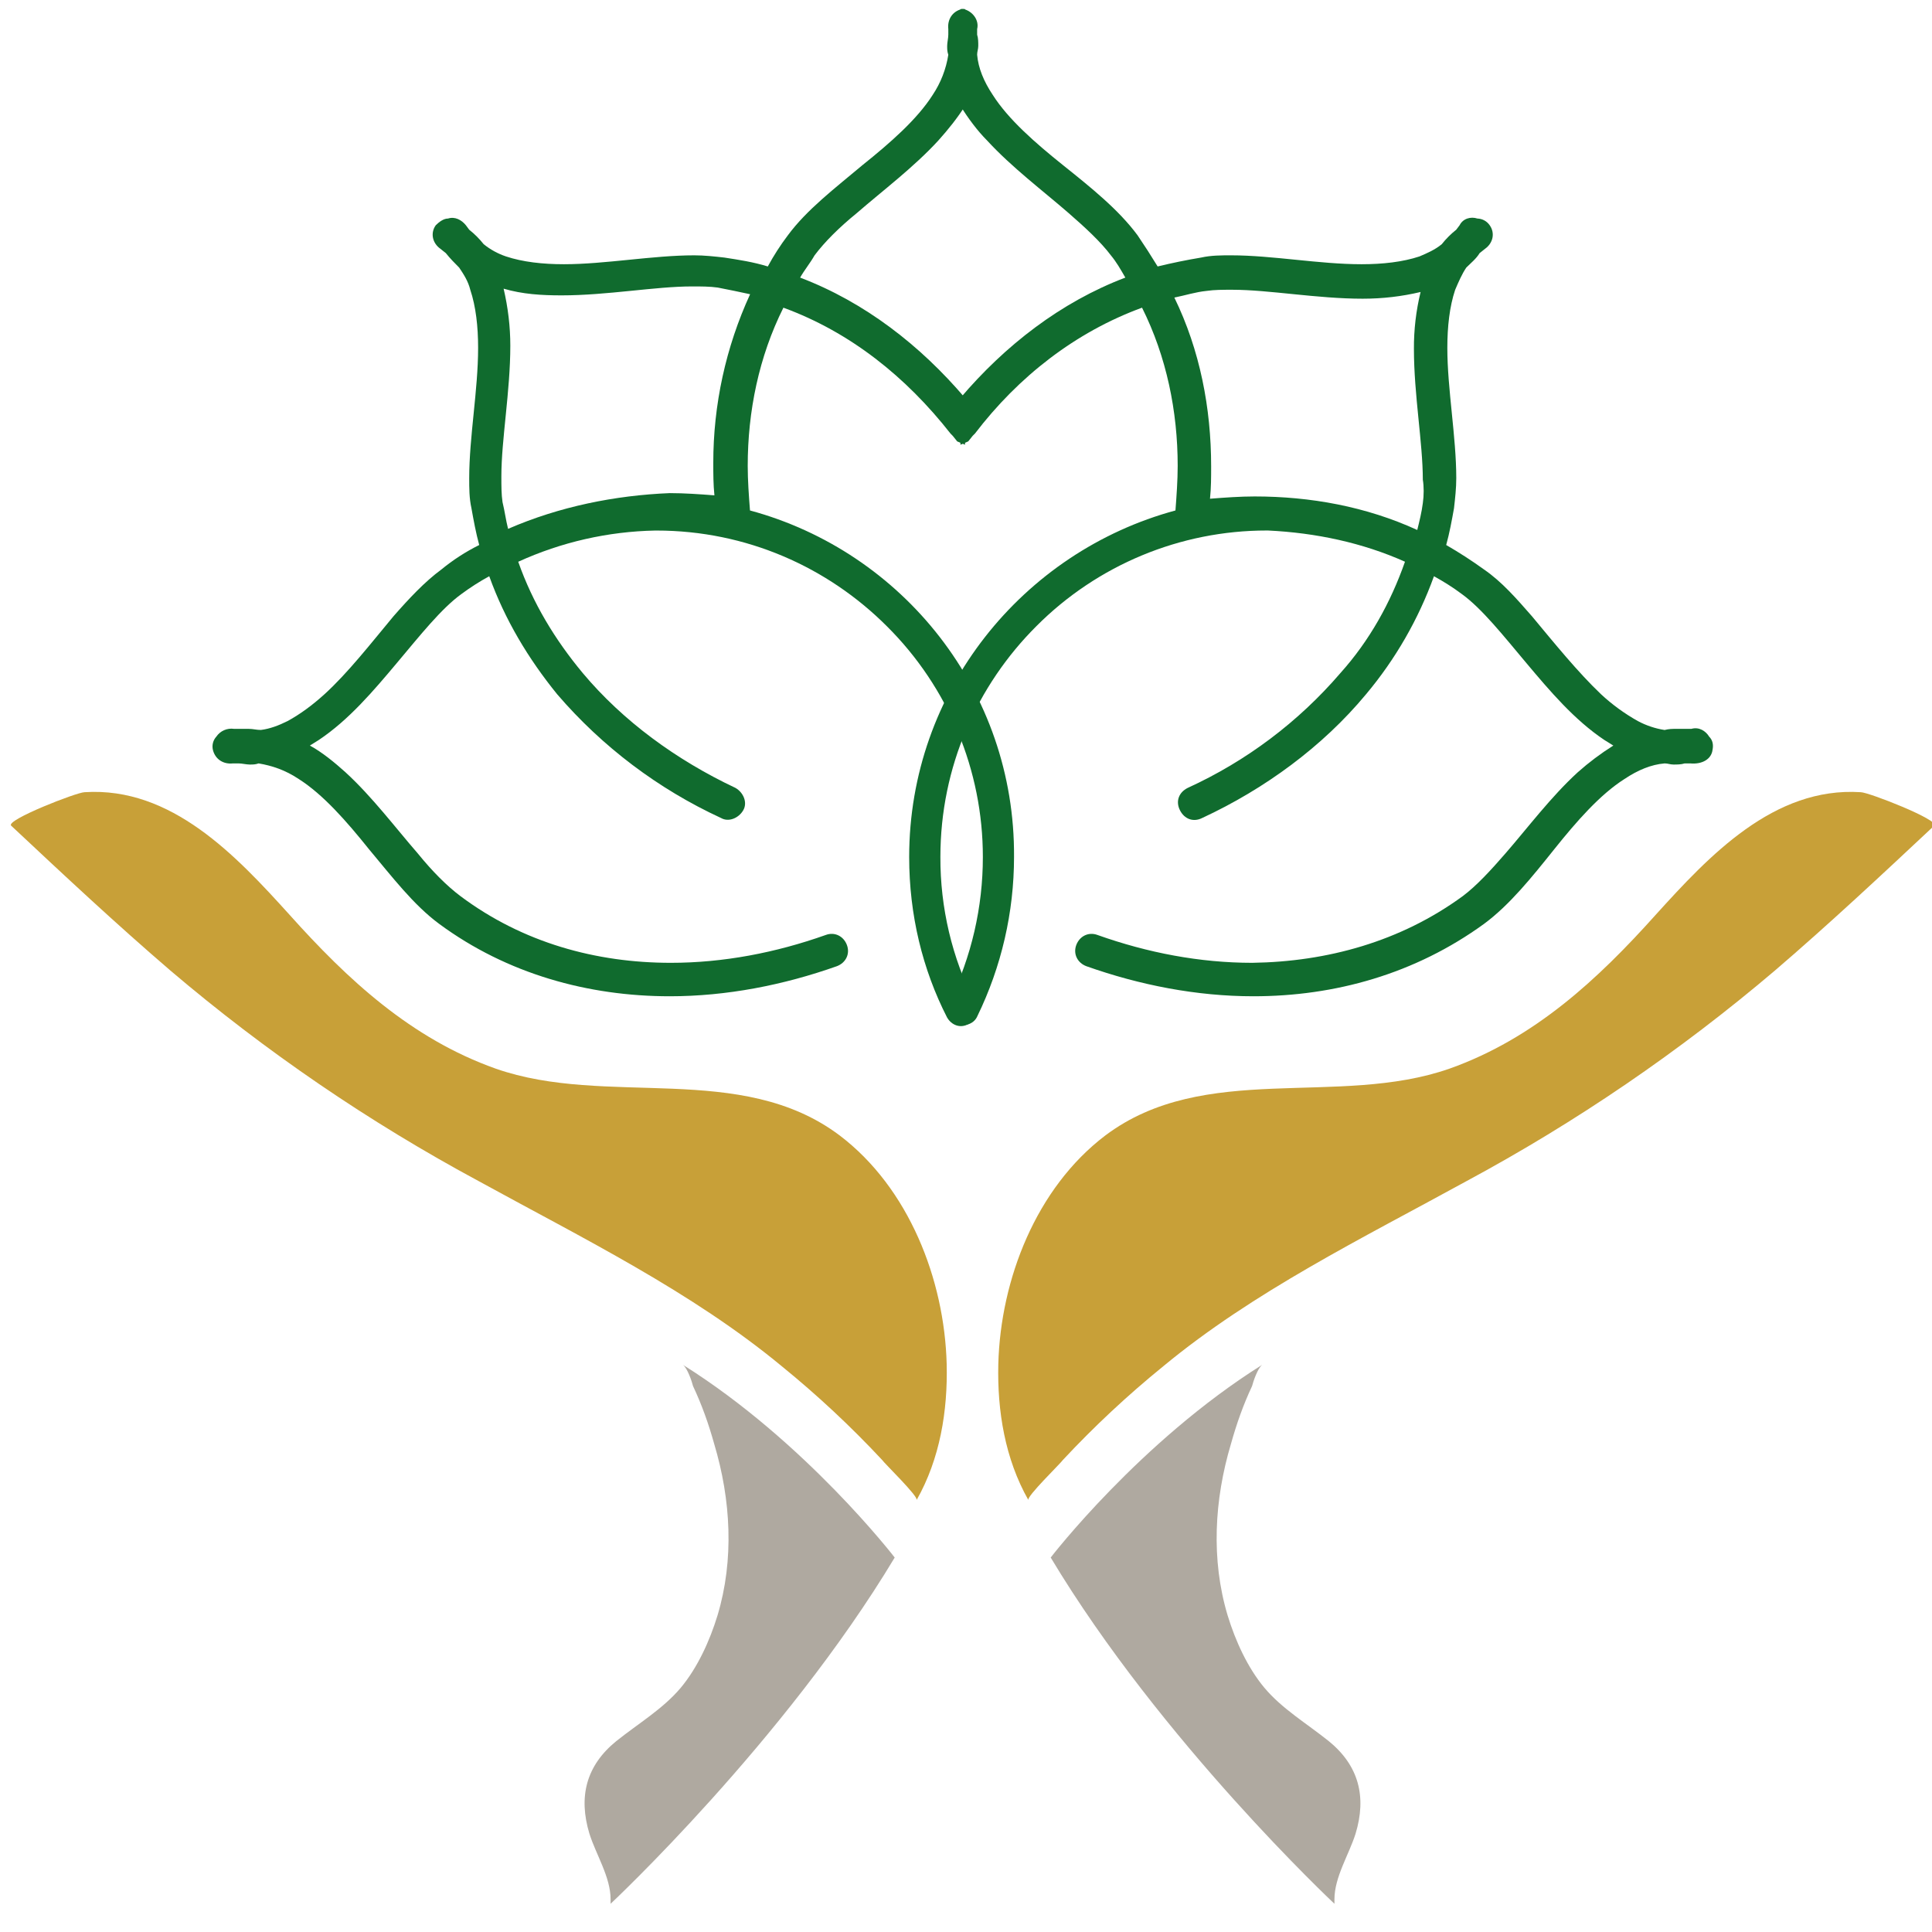
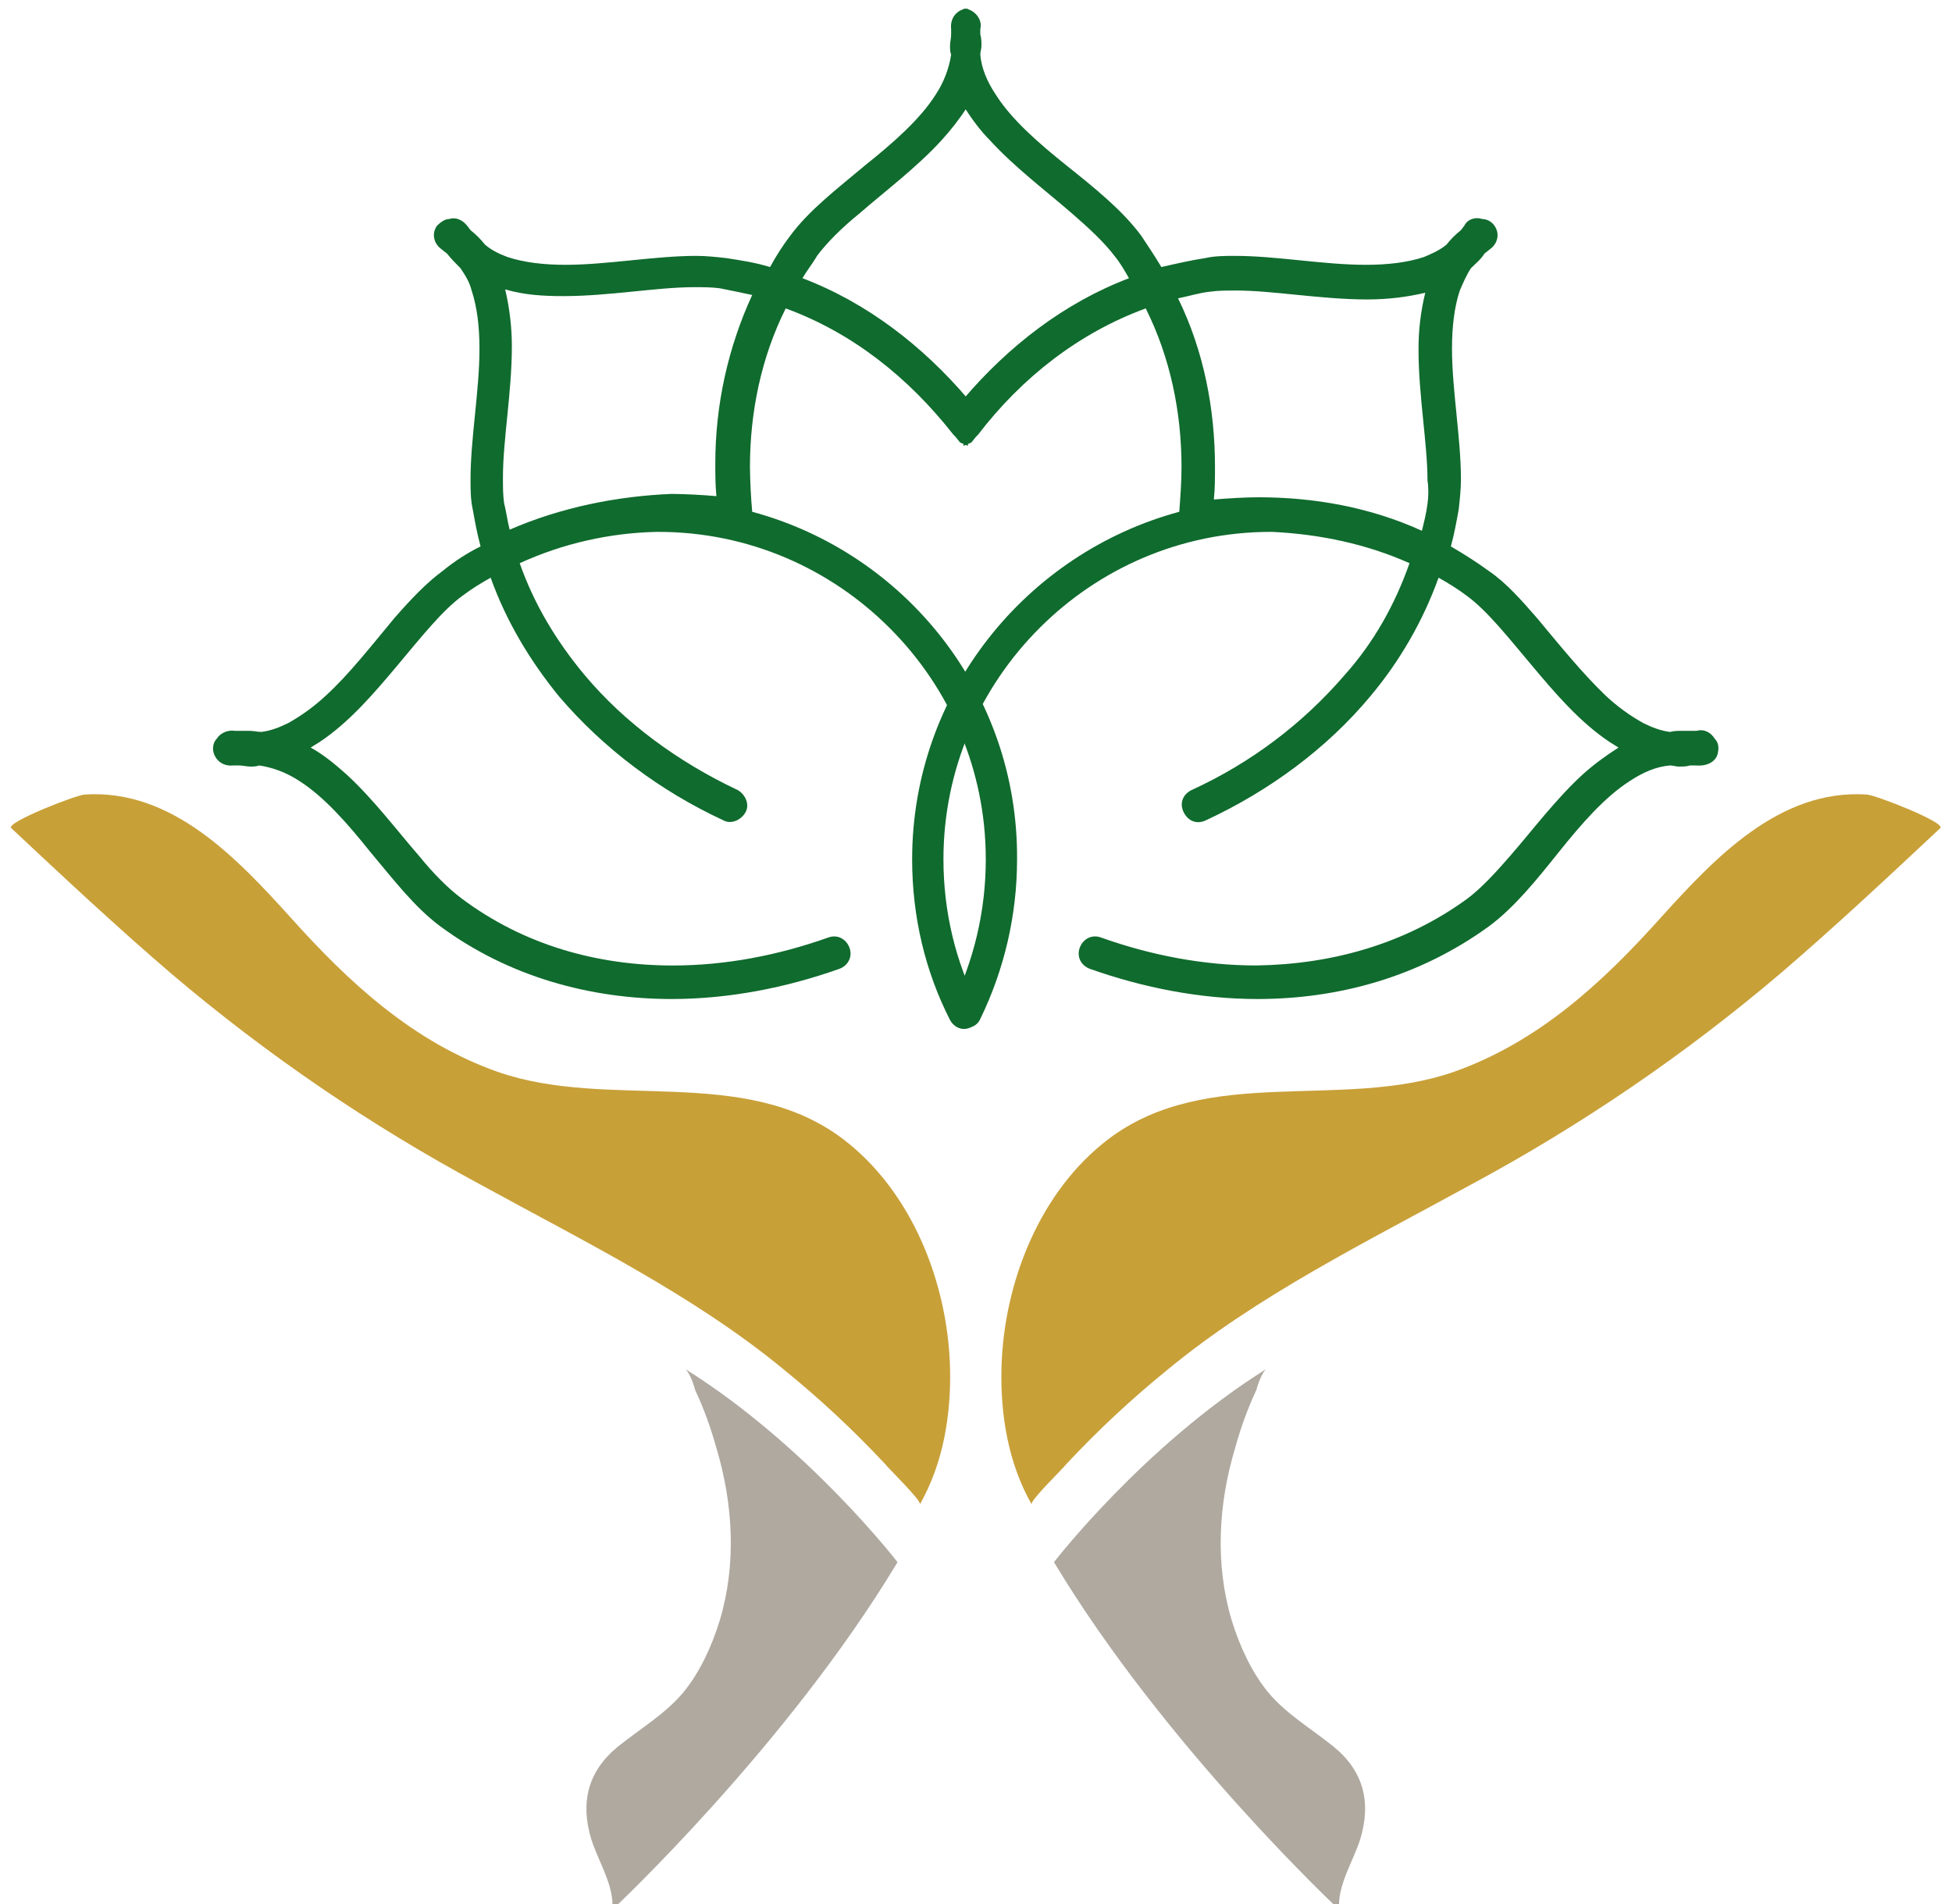
- <svg xmlns="http://www.w3.org/2000/svg" xmlns:xlink="http://www.w3.org/1999/xlink" width="51" height="51" viewBox="0 0 51 51">
+ <svg xmlns="http://www.w3.org/2000/svg" xmlns:xlink="http://www.w3.org/1999/xlink" width="81" height="79" viewBox="0 0 81 79">
  <defs>
-     <path id="gd9aa" d="M150.294 38.795c-.147-.148 1.735-.883 1.94-.883 2.294-.147 3.999 1.677 5.41 3.237 1.529 1.707 3.205 3.266 5.44 4.06 2.939 1.03 6.467-.205 9.084 1.766 1.822 1.384 2.763 3.797 2.822 6.033.03 1.236-.176 2.501-.794 3.59.059-.088-.852-.97-.911-1.06a26.314 26.314 0 0 0-2.646-2.471c-2.382-1.972-5.263-3.384-7.997-4.885a46.851 46.851 0 0 1-8.144-5.562c-1.44-1.236-2.822-2.53-4.204-3.825z" />
-     <path id="gd9ab" d="M168.03 53.03c.117.088.235.44.264.558.235.5.412 1 .559 1.528.441 1.47.53 3.057.088 4.526-.206.676-.53 1.382-.97 1.91-.471.56-1.118.941-1.706 1.412-.794.646-1 1.47-.706 2.44.176.558.559 1.145.559 1.733v.118s4.588-4.291 7.5-9.14c0 0-2.353-3.058-5.589-5.086z" />
-     <path id="gd9ac" d="M201.059 38.795c.147-.148-1.735-.883-1.941-.883-2.294-.147-4 1.677-5.412 3.237-1.53 1.707-3.206 3.266-5.441 4.06-2.941 1.03-6.47-.205-9.089 1.766-1.823 1.384-2.764 3.797-2.823 6.033-.03 1.236.176 2.501.794 3.59-.059-.088.853-.97.912-1.06a26.321 26.321 0 0 1 2.647-2.471c2.382-1.972 5.265-3.384 8-4.885a46.871 46.871 0 0 0 8.147-5.562c1.441-1.236 2.823-2.53 4.206-3.825z" />
-     <path id="gd9ad" d="M183.317 53.03c-.118.088-.235.44-.265.558-.235.5-.41 1-.558 1.528-.44 1.47-.529 3.057-.088 4.526.206.676.529 1.382.97 1.91.47.56 1.116.941 1.703 1.412.793.646.999 1.47.705 2.44-.176.558-.558 1.145-.558 1.733v.118s-4.583-4.291-7.49-9.14c0 0 2.35-3.058 5.58-5.086z" />
-     <path id="gd9ae" d="M163.412 30.96c-.06-.235-.089-.471-.147-.707-.03-.207-.03-.413-.03-.678 0-.974.236-2.242.236-3.451 0-.501-.06-1.003-.177-1.504.5.147 1.001.177 1.531.177 1.207 0 2.473-.236 3.445-.236.235 0 .47 0 .677.03.294.058.589.117.854.176a10.649 10.649 0 0 0-.972 4.454c0 .295 0 .56.03.855-.383-.03-.795-.059-1.178-.059-1.443.059-2.915.354-4.27.944zm6.386-.485c-.03-.382-.06-.794-.06-1.176 0-1.441.295-2.883.942-4.177 1.765.647 3.235 1.824 4.412 3.324l.058.059.118.147.206.088v-1.235c-1.176-1.383-2.647-2.53-4.353-3.177.118-.206.265-.382.382-.588.265-.353.647-.735 1.118-1.118.677-.588 1.5-1.206 2.147-1.911.265-.295.5-.589.706-.912V17.24h-.088c-.236.059-.383.265-.353.53v.146c0 .089-.03.206-.03.295 0 .088 0 .147.03.235a2.642 2.642 0 0 1-.412 1.059c-.412.647-1.118 1.264-1.853 1.853-.735.617-1.47 1.176-1.97 1.853a6.462 6.462 0 0 0-.53.823c-.382-.118-.765-.176-1.147-.235-.265-.03-.53-.059-.794-.059-1.088 0-2.353.235-3.441.235-.56 0-1.088-.059-1.53-.206a1.894 1.894 0 0 1-.588-.323 2.351 2.351 0 0 0-.382-.382l-.088-.118c-.118-.147-.295-.235-.471-.177-.118 0-.235.089-.324.177-.147.206-.088.47.118.618l.147.117c.118.147.235.265.353.383.118.176.235.352.294.588.147.44.206.97.206 1.53 0 1.117-.235 2.352-.235 3.44 0 .265 0 .53.059.794.058.324.117.648.205.971a5.267 5.267 0 0 0-1 .647c-.44.324-.852.765-1.264 1.235-.588.706-1.206 1.5-1.824 2.06-.323.293-.647.529-.97.705-.236.118-.471.206-.706.235-.118 0-.206-.029-.324-.029h-.382a.483.483 0 0 0-.47.206.387.387 0 0 0-.089.353c.059.235.265.382.53.353h.147c.088 0 .205.03.294.03.088 0 .147 0 .235-.03.353.059.706.176 1.059.412.647.411 1.264 1.117 1.853 1.852.617.736 1.176 1.471 1.853 1.971 1.794 1.324 3.94 1.912 6.088 1.912 1.5 0 3-.294 4.412-.794.235-.089.353-.324.264-.56-.088-.234-.323-.352-.558-.264-1.324.47-2.706.735-4.089.735-1.97 0-3.911-.529-5.559-1.764-.352-.265-.735-.647-1.117-1.118-.588-.676-1.206-1.5-1.912-2.147-.294-.265-.618-.53-.941-.706.088-.059.147-.088.235-.147.794-.53 1.441-1.294 2.059-2.03.618-.735 1.176-1.44 1.706-1.823a6.26 6.26 0 0 1 .735-.47c.412 1.147 1.03 2.176 1.794 3.117a12.746 12.746 0 0 0 4.324 3.265c.206.118.47 0 .588-.206s0-.47-.206-.588c-1.559-.735-2.97-1.765-4.03-3.03-.735-.882-1.323-1.853-1.705-2.94a9.143 9.143 0 0 1 3.618-.824h.029c2.382 0 4.53.97 6.088 2.53a8.58 8.58 0 0 1 2.53 6.087 8.7 8.7 0 0 1-.883 3.824.397.397 0 0 0 .177.559c.206.117.47.03.559-.177a9.606 9.606 0 0 0 .97-4.206c.03-4.382-2.941-8.058-6.97-9.147z" />
-     <path id="gd9af" d="M187.559 30.282c-.03.236-.088.472-.147.708-1.353-.62-2.824-.885-4.294-.885-.383 0-.794.03-1.177.06.03-.296.03-.561.03-.856 0-1.534-.295-3.067-.971-4.454.294-.059.559-.147.853-.176.206-.03.412-.03.676-.03.971 0 2.236.236 3.442.236.529 0 1.029-.059 1.529-.177a6.2 6.2 0 0 0-.176 1.504c0 1.21.235 2.478.235 3.451.03.177.03.413 0 .62zm7.647 6.517c.03-.147 0-.265-.088-.353-.089-.147-.265-.265-.47-.206h-.383c-.118 0-.206 0-.324.03a2.219 2.219 0 0 1-.706-.236 5.055 5.055 0 0 1-.97-.706c-.618-.588-1.236-1.353-1.824-2.059-.412-.47-.794-.911-1.265-1.235a11.633 11.633 0 0 0-1-.647c.089-.323.148-.647.206-.97.03-.265.06-.53.06-.795 0-1.088-.236-2.353-.236-3.44 0-.56.059-1.09.206-1.53.088-.206.176-.412.294-.588.118-.118.265-.236.353-.383l.147-.117c.206-.148.265-.412.118-.618a.406.406 0 0 0-.324-.177c-.176-.058-.382 0-.47.177l-.089.118a2.351 2.351 0 0 0-.382.382c-.177.147-.383.235-.588.323-.442.147-.971.206-1.53.206-1.117 0-2.353-.235-3.441-.235-.265 0-.53 0-.794.059a15.87 15.87 0 0 0-1.147.235 20.078 20.078 0 0 0-.53-.823c-.5-.677-1.235-1.265-1.97-1.853-.735-.589-1.441-1.206-1.853-1.853-.235-.353-.382-.706-.412-1.06 0-.087.03-.146.03-.234 0-.089 0-.206-.03-.295v-.147c.059-.235-.118-.47-.353-.529h-.088v2.559c.206.323.441.647.706.912.647.705 1.47 1.323 2.147 1.911.441.383.853.765 1.118 1.118.147.176.264.382.382.588-1.706.647-3.177 1.794-4.353 3.177v1.235l.206-.088.117-.147.06-.06c1.146-1.5 2.646-2.676 4.411-3.323.647 1.294.941 2.736.941 4.177 0 .382-.03.794-.059 1.176C177 31.564 174 35.24 174 39.622c0 1.53.353 2.97 1 4.236.118.206.353.294.559.176.206-.118.294-.353.176-.559a8.454 8.454 0 0 1-.911-3.853c0-2.382.97-4.53 2.529-6.088a8.58 8.58 0 0 1 6.088-2.53h.03c1.264.06 2.5.324 3.617.824-.382 1.088-.94 2.088-1.706 2.941a11.75 11.75 0 0 1-4.03 3.03c-.234.117-.323.353-.205.588.118.235.353.324.588.206 1.647-.765 3.177-1.882 4.324-3.265a10.268 10.268 0 0 0 1.794-3.117c.265.147.5.294.735.47.53.383 1.088 1.088 1.706 1.824.618.735 1.265 1.5 2.059 2.03.088.058.147.087.235.146a7.141 7.141 0 0 0-.94.706c-.707.647-1.324 1.47-1.913 2.147-.382.441-.764.853-1.117 1.118-1.647 1.206-3.589 1.735-5.56 1.764-1.382 0-2.764-.264-4.087-.735-.236-.088-.471.03-.56.265-.087.235.03.47.265.559 1.412.5 2.912.794 4.412.794 2.147 0 4.265-.588 6.088-1.912.677-.5 1.265-1.235 1.853-1.97.589-.736 1.206-1.442 1.853-1.853.353-.236.706-.383 1.06-.412.087 0 .146.03.234.03.089 0 .206 0 .295-.03h.147c.323.03.558-.118.588-.353z" />
+     <path id="rvala" d="M679.464 3497.368c-.232-.232 2.736-1.392 3.06-1.392 3.619-.232 6.309 2.645 8.535 5.104 2.412 2.69 5.055 5.15 8.58 6.402 4.638 1.624 10.204-.324 14.332 2.784 2.875 2.18 4.36 5.985 4.452 9.511.046 1.949-.278 3.944-1.252 5.66.093-.139-1.345-1.53-1.438-1.67a41.5 41.5 0 0 0-4.174-3.897c-3.757-3.108-8.302-5.335-12.616-7.702a73.914 73.914 0 0 1-12.847-8.768c-2.272-1.949-4.452-3.99-6.632-6.032z" />
+     <path id="rvalb" d="M707.431 3519.816c.186.139.371.695.417.88.371.789.65 1.577.882 2.411.695 2.318.834 4.822.139 7.14-.325 1.066-.835 2.178-1.53 3.013-.743.88-1.763 1.483-2.69 2.225-1.253 1.02-1.578 2.318-1.114 3.848.278.88.881 1.808.881 2.735v.186s7.236-6.769 11.827-14.418c0 0-3.71-4.822-8.812-8.02z" />
+     <path id="rvalc" d="M759.516 3497.368c.232-.232-2.737-1.392-3.061-1.392-3.618-.232-6.308 2.645-8.534 5.104-2.412 2.69-5.056 5.15-8.58 6.402-4.639 1.624-10.204-.324-14.332 2.784-2.876 2.18-4.36 5.985-4.452 9.511-.047 1.949.278 3.944 1.252 5.66-.093-.139 1.345-1.53 1.438-1.67a41.5 41.5 0 0 1 4.174-3.897c3.757-3.108 8.302-5.335 12.615-7.702a73.914 73.914 0 0 0 12.847-8.768c2.273-1.949 4.453-3.99 6.633-6.032z" />
+     <path id="rvald" d="M731.549 3519.816c-.186.139-.371.695-.418.88-.37.789-.65 1.577-.881 2.411-.696 2.318-.835 4.822-.14 7.14.326 1.066.836 2.178 1.531 3.013.742.88 1.763 1.483 2.69 2.225 1.253 1.02 1.577 2.318 1.114 3.848-.279.88-.882 1.808-.882 2.735v.186s-7.235-6.769-11.827-14.418c0 0 3.71-4.822 8.813-8.02z" />
+     <path id="rvale" d="M700.148 3484.983c-.093-.37-.139-.742-.232-1.113-.046-.325-.046-.65-.046-1.067 0-1.53.37-3.525.37-5.426 0-.789-.092-1.577-.277-2.366.788.232 1.577.279 2.411.279 1.902 0 3.896-.371 5.427-.371.37 0 .742 0 1.067.046.463.093.927.186 1.345.278a16.722 16.722 0 0 0-1.531 7.004c0 .464 0 .88.046 1.345a24.837 24.837 0 0 0-1.855-.093c-2.272.093-4.591.557-6.725 1.484zm10.065-.742a24.837 24.837 0 0 1-.093-1.855c0-2.273.464-4.545 1.484-6.586 2.783 1.02 5.102 2.875 6.957 5.24l.093.094.185.231.325.14v-1.948c-1.855-2.18-4.174-3.989-6.864-5.01.185-.324.417-.602.603-.927.417-.557 1.02-1.16 1.762-1.762 1.067-.928 2.365-1.902 3.386-3.015a10.85 10.85 0 0 0 1.113-1.438v-4.035h-.14c-.37.093-.602.417-.556.835v.232c0 .139-.046.324-.046.464 0 .139 0 .231.046.37a4.166 4.166 0 0 1-.65 1.67c-.648 1.02-1.762 1.995-2.921 2.922-1.16.974-2.319 1.855-3.107 2.922a10.19 10.19 0 0 0-.835 1.299c-.603-.186-1.206-.278-1.81-.371-.417-.047-.834-.093-1.251-.093-1.716 0-3.71.371-5.427.371-.881 0-1.716-.093-2.412-.325-.37-.139-.649-.278-.927-.51a3.707 3.707 0 0 0-.603-.603l-.14-.185c-.185-.232-.463-.371-.741-.279-.186 0-.371.14-.51.279-.232.324-.14.742.185.974l.232.185c.185.232.37.418.556.603.186.278.371.557.464.928.232.695.325 1.53.325 2.412 0 1.762-.371 3.71-.371 5.426 0 .417 0 .835.093 1.252.092.51.185 1.02.324 1.53a8.305 8.305 0 0 0-1.577 1.021c-.695.51-1.345 1.206-1.994 1.948-.928 1.113-1.902 2.366-2.876 3.247a7.97 7.97 0 0 1-1.53 1.113c-.371.185-.742.325-1.113.37-.186 0-.325-.045-.51-.045h-.603c-.279-.047-.603.092-.742.324-.14.14-.186.371-.14.557.093.37.418.603.835.556h.232c.14 0 .325.047.464.047.14 0 .232 0 .371-.047a4.166 4.166 0 0 1 1.67.65c1.02.649 1.994 1.762 2.922 2.922.974 1.16 1.855 2.319 2.922 3.107 2.829 2.087 6.214 3.015 9.6 3.015 2.366 0 4.731-.464 6.957-1.252.371-.14.557-.51.418-.882-.14-.37-.51-.556-.882-.417-2.087.742-4.267 1.16-6.446 1.16-3.108 0-6.169-.835-8.766-2.783-.557-.418-1.16-1.02-1.763-1.763-.927-1.067-1.901-2.365-3.014-3.386-.464-.417-.974-.834-1.485-1.113.14-.093.232-.139.372-.232 1.252-.834 2.272-2.04 3.246-3.2.974-1.16 1.855-2.273 2.69-2.875.371-.279.742-.51 1.16-.743.649 1.81 1.623 3.433 2.829 4.917 1.855 2.18 4.22 3.942 6.818 5.148.324.185.742 0 .927-.325.186-.324 0-.742-.324-.927-2.458-1.16-4.685-2.783-6.354-4.777-1.16-1.392-2.088-2.922-2.69-4.638a14.418 14.418 0 0 1 5.704-1.3h.047c3.756 0 7.142 1.531 9.6 3.99 2.458 2.458 3.989 5.843 3.989 9.6 0 2.18-.51 4.22-1.391 6.03-.186.324-.047.742.278.88.325.186.742.047.881-.277a15.148 15.148 0 0 0 1.53-6.633c.047-6.91-4.637-12.708-10.991-14.424z" />
+     <path id="rvalf" d="M738.235 3483.916c-.047.371-.14.742-.232 1.113-2.135-.973-4.456-1.39-6.776-1.39-.604 0-1.253.045-1.857.092.047-.464.047-.881.047-1.345 0-2.412-.464-4.824-1.532-7.004.464-.092.882-.231 1.346-.278.325-.046.65-.046 1.068-.046 1.531 0 3.527.37 5.43.37.835 0 1.624-.092 2.413-.277a9.718 9.718 0 0 0-.279 2.365c0 1.902.372 3.896.372 5.426.046.279.046.65 0 .974zm12.055 10.297c.046-.232 0-.418-.14-.557-.138-.232-.417-.417-.741-.324h-.603c-.186 0-.325 0-.51.046-.371-.046-.742-.186-1.113-.371a7.97 7.97 0 0 1-1.531-1.113c-.974-.928-1.948-2.134-2.876-3.247-.649-.742-1.252-1.438-1.994-1.948-.51-.37-1.02-.696-1.577-1.02.14-.51.232-1.02.325-1.53.046-.418.093-.836.093-1.253 0-1.716-.371-3.71-.371-5.426 0-.882.092-1.717.324-2.412.14-.325.279-.65.464-.928.186-.185.417-.37.557-.603l.232-.185c.324-.232.417-.65.185-.974a.64.64 0 0 0-.51-.279c-.278-.092-.603 0-.742.279l-.14.185a3.707 3.707 0 0 0-.602.603c-.279.232-.603.371-.928.51-.696.232-1.53.325-2.412.325-1.762 0-3.71-.371-5.426-.371-.418 0-.835 0-1.252.093-.603.093-1.206.232-1.81.37-.278-.463-.556-.88-.834-1.298-.789-1.067-1.948-1.994-3.108-2.922-1.159-.927-2.272-1.901-2.921-2.922-.372-.556-.603-1.113-.65-1.67 0-.139.047-.231.047-.37 0-.14 0-.325-.047-.464v-.232c.093-.371-.185-.742-.556-.835h-.14v4.035c.325.51.696 1.02 1.114 1.438 1.02 1.113 2.319 2.087 3.385 3.015.696.602 1.345 1.205 1.763 1.762.232.278.417.603.603.928-2.69 1.02-5.01 2.829-6.865 5.009v1.948l.325-.14.186-.231.092-.093c1.81-2.366 4.175-4.22 6.957-5.241 1.02 2.04 1.485 4.313 1.485 6.586 0 .603-.047 1.252-.093 1.855-6.354 1.716-11.085 7.514-11.085 14.424 0 2.412.557 4.685 1.577 6.679.185.325.556.464.881.278.325-.185.464-.556.278-.881-.927-1.809-1.437-3.896-1.437-6.076 0-3.757 1.53-7.142 3.988-9.6 2.458-2.459 5.844-3.99 9.601-3.99h.046c1.995.094 3.943.511 5.705 1.3-.603 1.716-1.484 3.293-2.69 4.638a18.528 18.528 0 0 1-6.354 4.777c-.371.185-.51.556-.325.927.186.371.557.51.928.325 2.597-1.206 5.009-2.968 6.818-5.148a16.193 16.193 0 0 0 2.829-4.917c.417.232.788.464 1.16.743.834.602 1.716 1.716 2.69 2.875.974 1.16 1.994 2.365 3.246 3.2.14.093.232.14.371.232-.51.325-1.02.696-1.484 1.113-1.113 1.02-2.087 2.32-3.015 3.386-.603.696-1.206 1.345-1.762 1.763-2.597 1.901-5.658 2.736-8.766 2.782-2.18 0-4.36-.417-6.447-1.16-.37-.138-.742.047-.881.418-.14.371.046.742.417.881 2.227.789 4.592 1.253 6.957 1.253 3.386 0 6.726-.928 9.601-3.015 1.067-.788 1.994-1.948 2.922-3.107.928-1.16 1.902-2.273 2.922-2.922.557-.371 1.113-.603 1.67-.65.139 0 .232.047.37.047.14 0 .325 0 .465-.047h.231c.51.047.882-.185.928-.556z" />
  </defs>
  <g>
-     <g transform="translate(-150 -17)">
+     <g transform="translate(-679 -3463)">
      <g>
-         <use fill="#c8a038" xlink:href="#gd9aa" />
+         <use fill="#c8a038" xlink:href="#rvala" />
      </g>
      <g>
-         <use fill="#afa9a0" xlink:href="#gd9ab" />
+         <use fill="#afa9a0" xlink:href="#rvalb" />
      </g>
      <g>
-         <use fill="#c8a038" xlink:href="#gd9ac" />
+         <use fill="#c8a038" xlink:href="#rvalc" />
      </g>
      <g>
-         <use fill="#afa9a0" xlink:href="#gd9ad" />
+         <use fill="#afa9a0" xlink:href="#rvald" />
      </g>
      <g>
        <g>
          <g>
-             <use fill="#106b2e" xlink:href="#gd9ae" />
+             <use fill="#106b2e" xlink:href="#rvale" />
          </g>
        </g>
        <g>
          <g>
-             <use fill="#106b2e" xlink:href="#gd9af" />
+             <use fill="#106b2e" xlink:href="#rvalf" />
          </g>
        </g>
      </g>
    </g>
  </g>
</svg>
